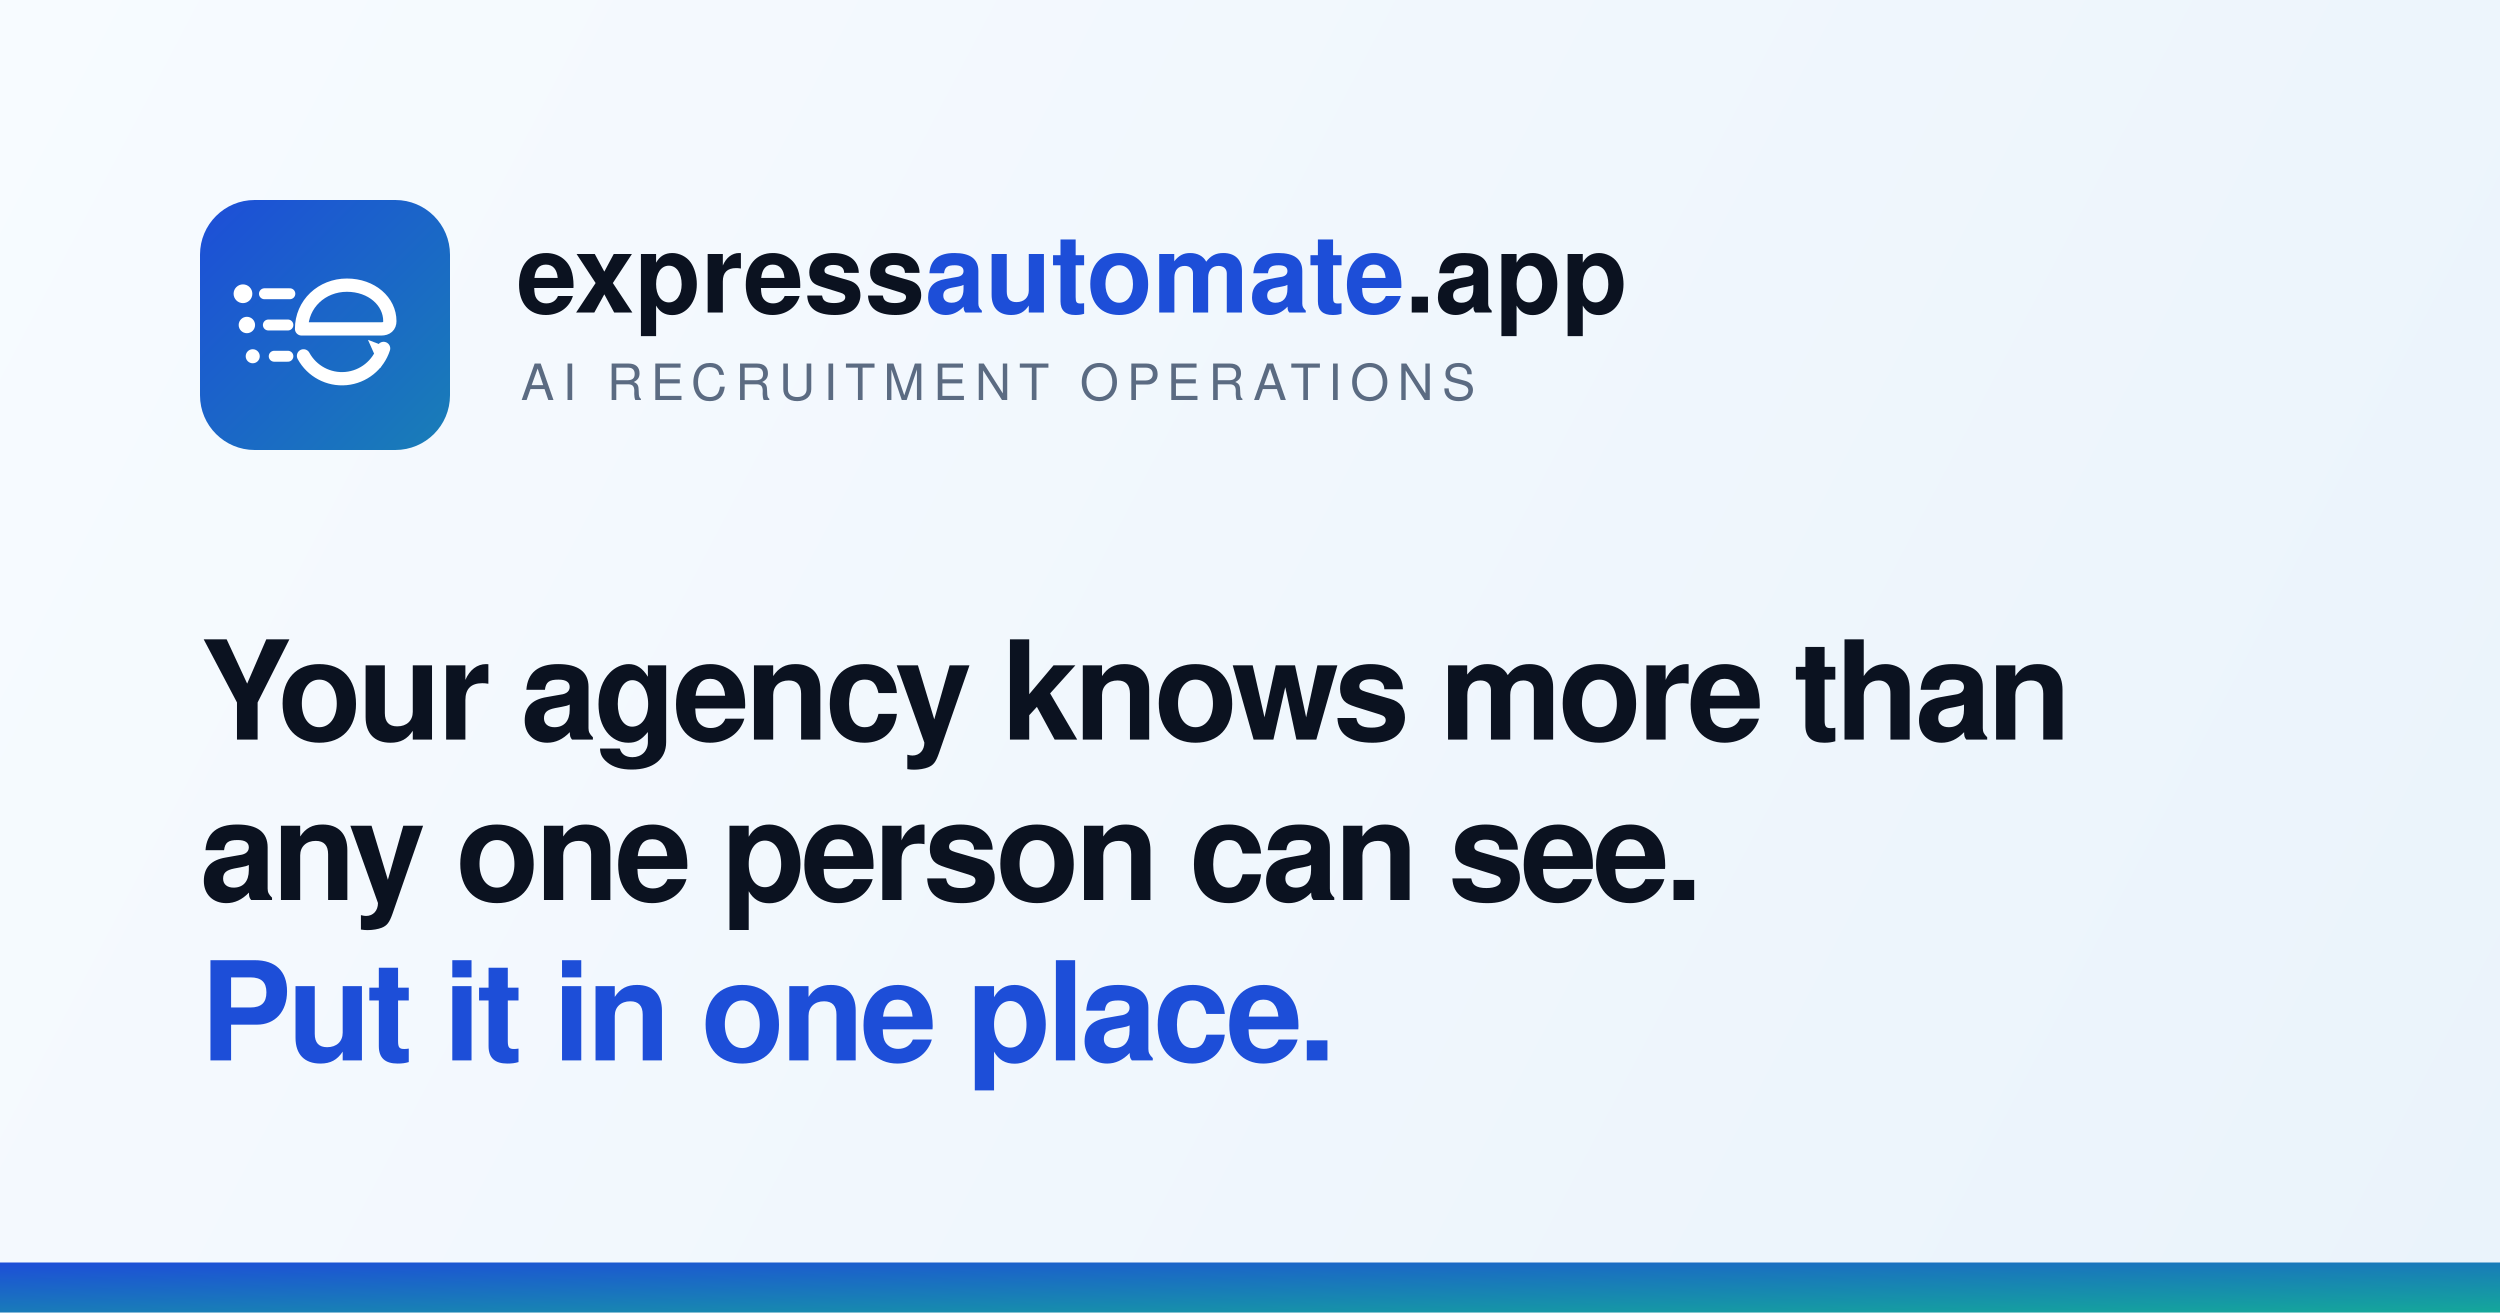
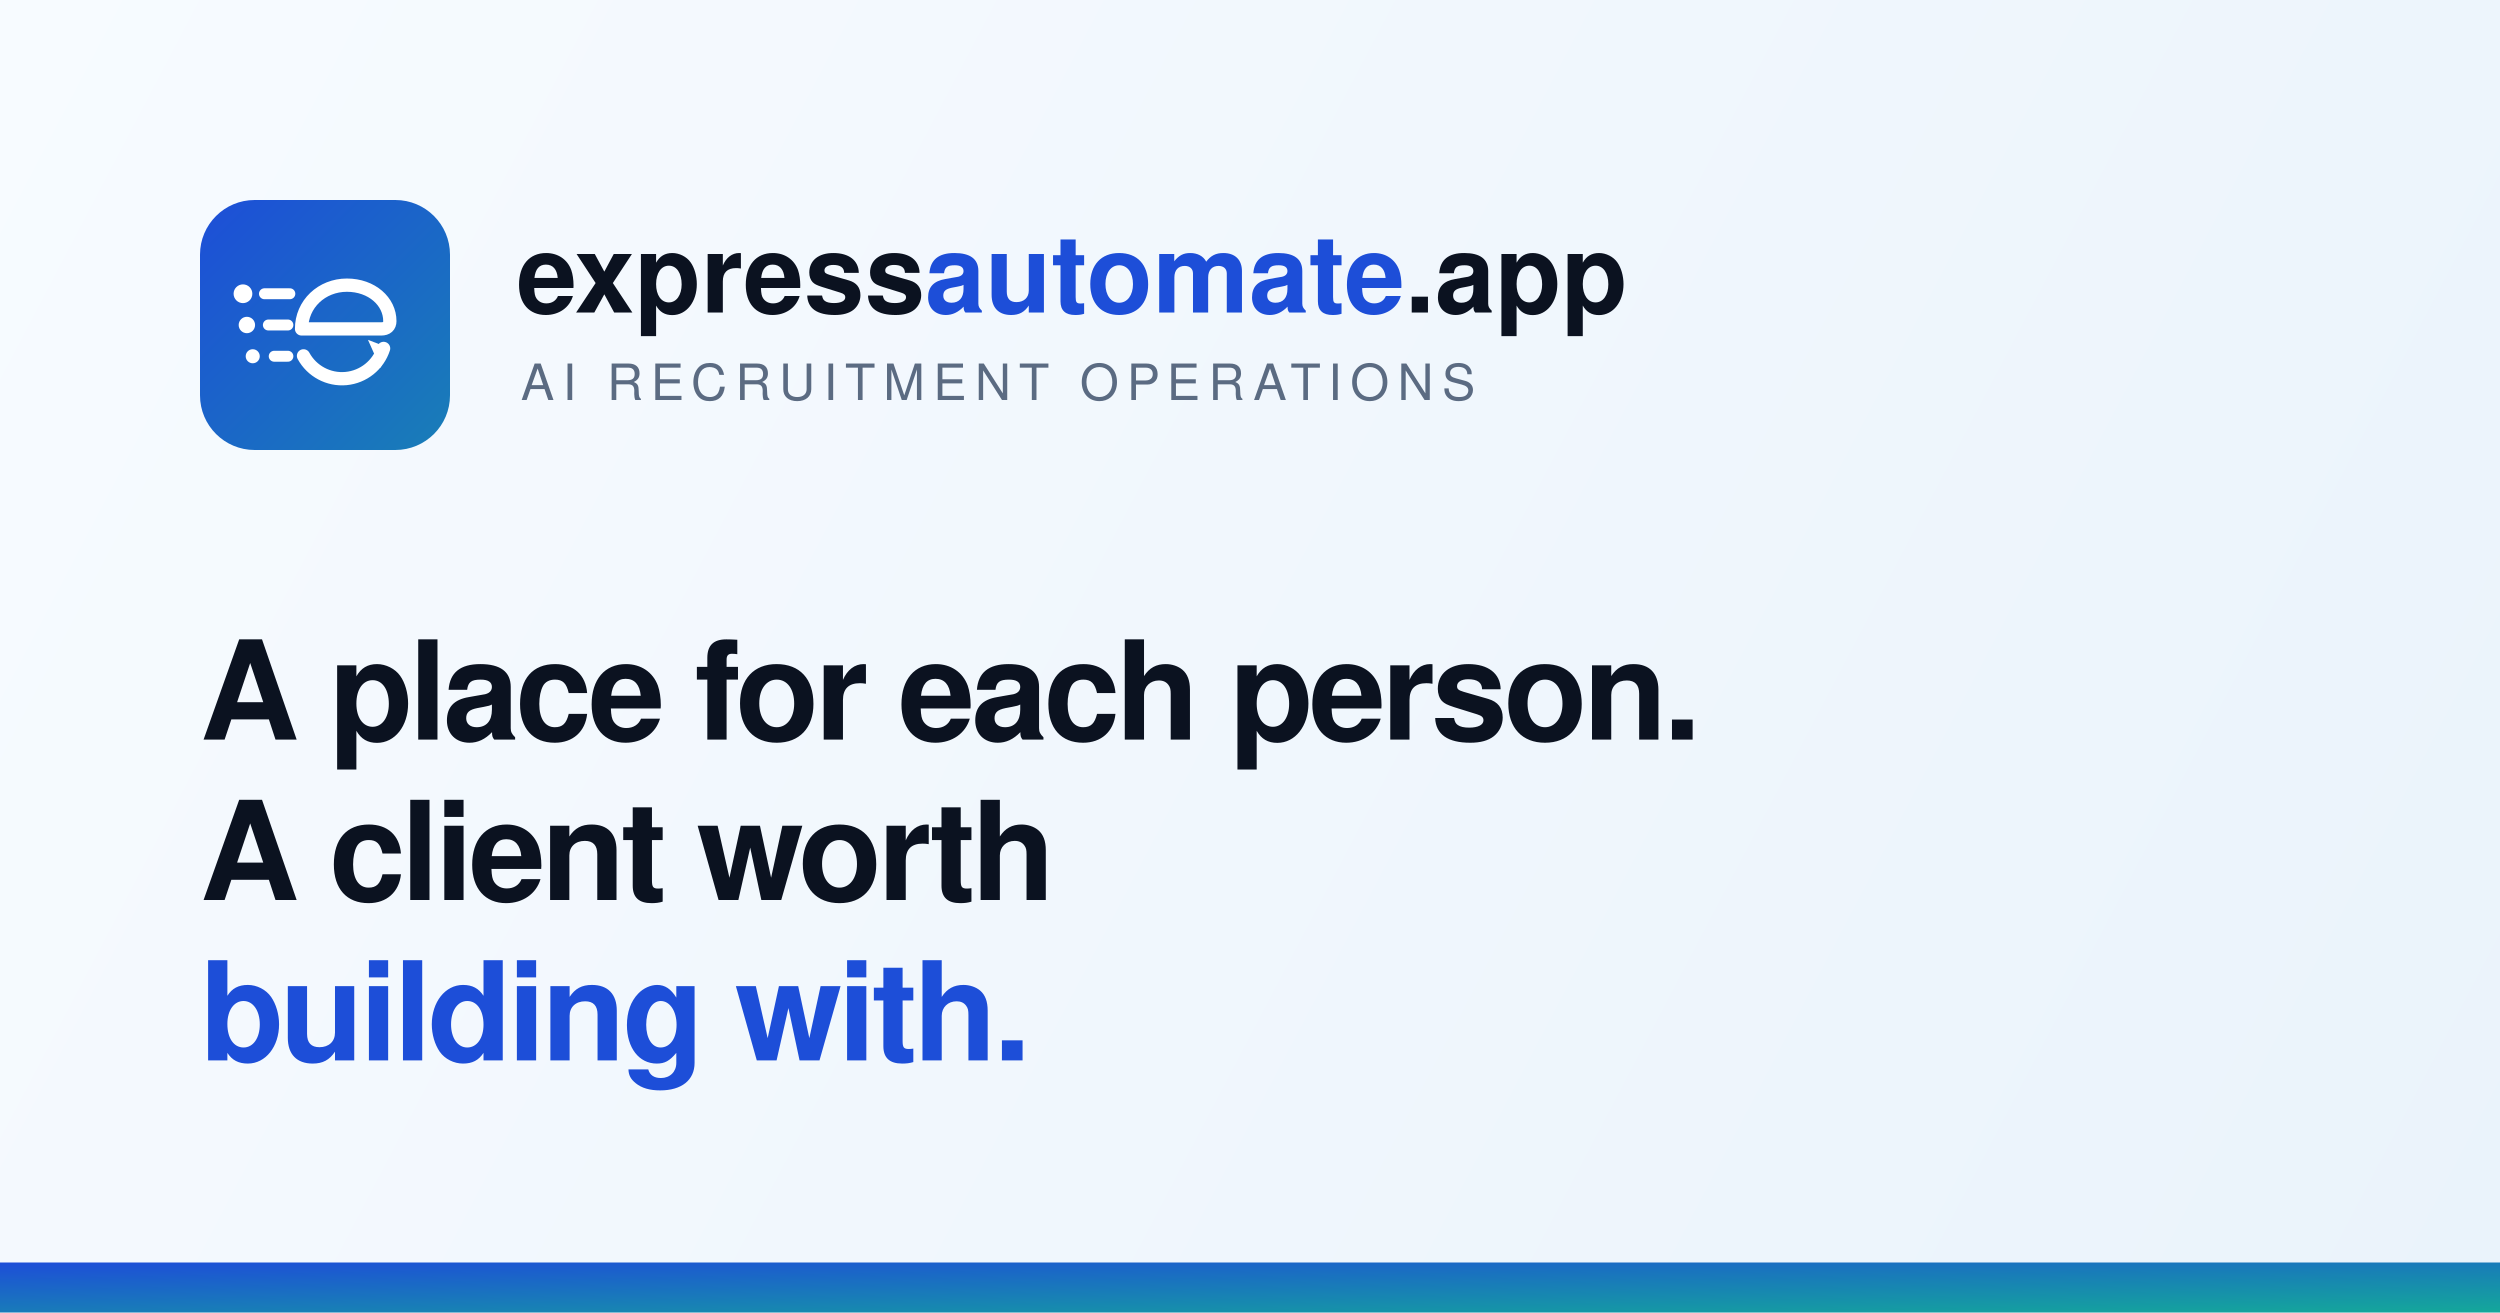
<svg xmlns="http://www.w3.org/2000/svg" viewBox="0 0 1200 630" width="1200" height="630">
  <defs>
    <linearGradient id="bg" x1="0" y1="0" x2="1200" y2="630" gradientUnits="userSpaceOnUse">
      <stop stop-color="#f7fbff" />
      <stop offset="1" stop-color="#eaf3fb" />
    </linearGradient>
    <linearGradient id="brand" x1="0" y1="0" x2="1" y2="1">
      <stop stop-color="#1D4ED8" />
      <stop offset="1" stop-color="#14A89A" />
    </linearGradient>
    <linearGradient id="plate" x1="0" y1="0" x2="120" y2="120" gradientUnits="userSpaceOnUse">
      <stop stop-color="#1D4ED8" />
      <stop offset="1" stop-color="#14A89A" />
    </linearGradient>
  </defs>
  <rect width="1200" height="630" fill="url(#bg)" />
  <rect x="0" y="606" width="1200" height="24" fill="url(#brand)" />
  <g transform="translate(96 96) scale(1.875)">
    <rect width="64" height="64" rx="14" fill="url(#plate)" />
    <g fill="#fff">
      <circle cx="11" cy="24" r="2.4" />
      <circle cx="12" cy="32" r="2.1" />
      <circle cx="13.5" cy="40" r="1.8" />
    </g>
    <g stroke="#fff" stroke-width="2.8" stroke-linecap="round">
      <path d="M16.5 24h6.5" />
      <path d="M17.5 32h5" />
      <path d="M19 40h3.5" />
    </g>
    <path d="M26 33c0-6.4 5.2-11.2 11.6-11.2S48.6 26 48.6 31c0 1.3-.8 2-2.2 2H26z" fill="none" stroke="#fff" stroke-width="3.4" stroke-linejoin="round" />
    <path d="M47 38a11.2 11.2 0 0 1-20.5 1.9" fill="none" stroke="#fff" stroke-width="3.4" stroke-linecap="round" />
    <path d="M43 35.8 48.2 37.8 46.2 43z" fill="#fff" />
  </g>
  <g font-family="Helvetica Neue, Helvetica, Arial, sans-serif">
    <text x="248" y="150" font-size="52" font-weight="700" fill="#0b1220">
      express<tspan fill="#1D4ED8">automate</tspan>.app
    </text>
    <text x="250" y="192" font-size="24" font-weight="500" fill="#5b6b82" letter-spacing="4">
      AI RECRUITMENT OPERATIONS
    </text>
    <text x="96" y="355" font-size="66" font-weight="700" fill="#0b1220" letter-spacing="-2">
-       Your agency knows more than
+       A place for each person.
    </text>
    <text x="96" y="432" font-size="66" font-weight="700" fill="#0b1220" letter-spacing="-2">
-       any one person can see.
+       A client worth
    </text>
    <text x="96" y="509" font-size="66" font-weight="700" fill="#1D4ED8" letter-spacing="-2">
-       Put it in one place.
+       building with.
    </text>
  </g>
</svg>
